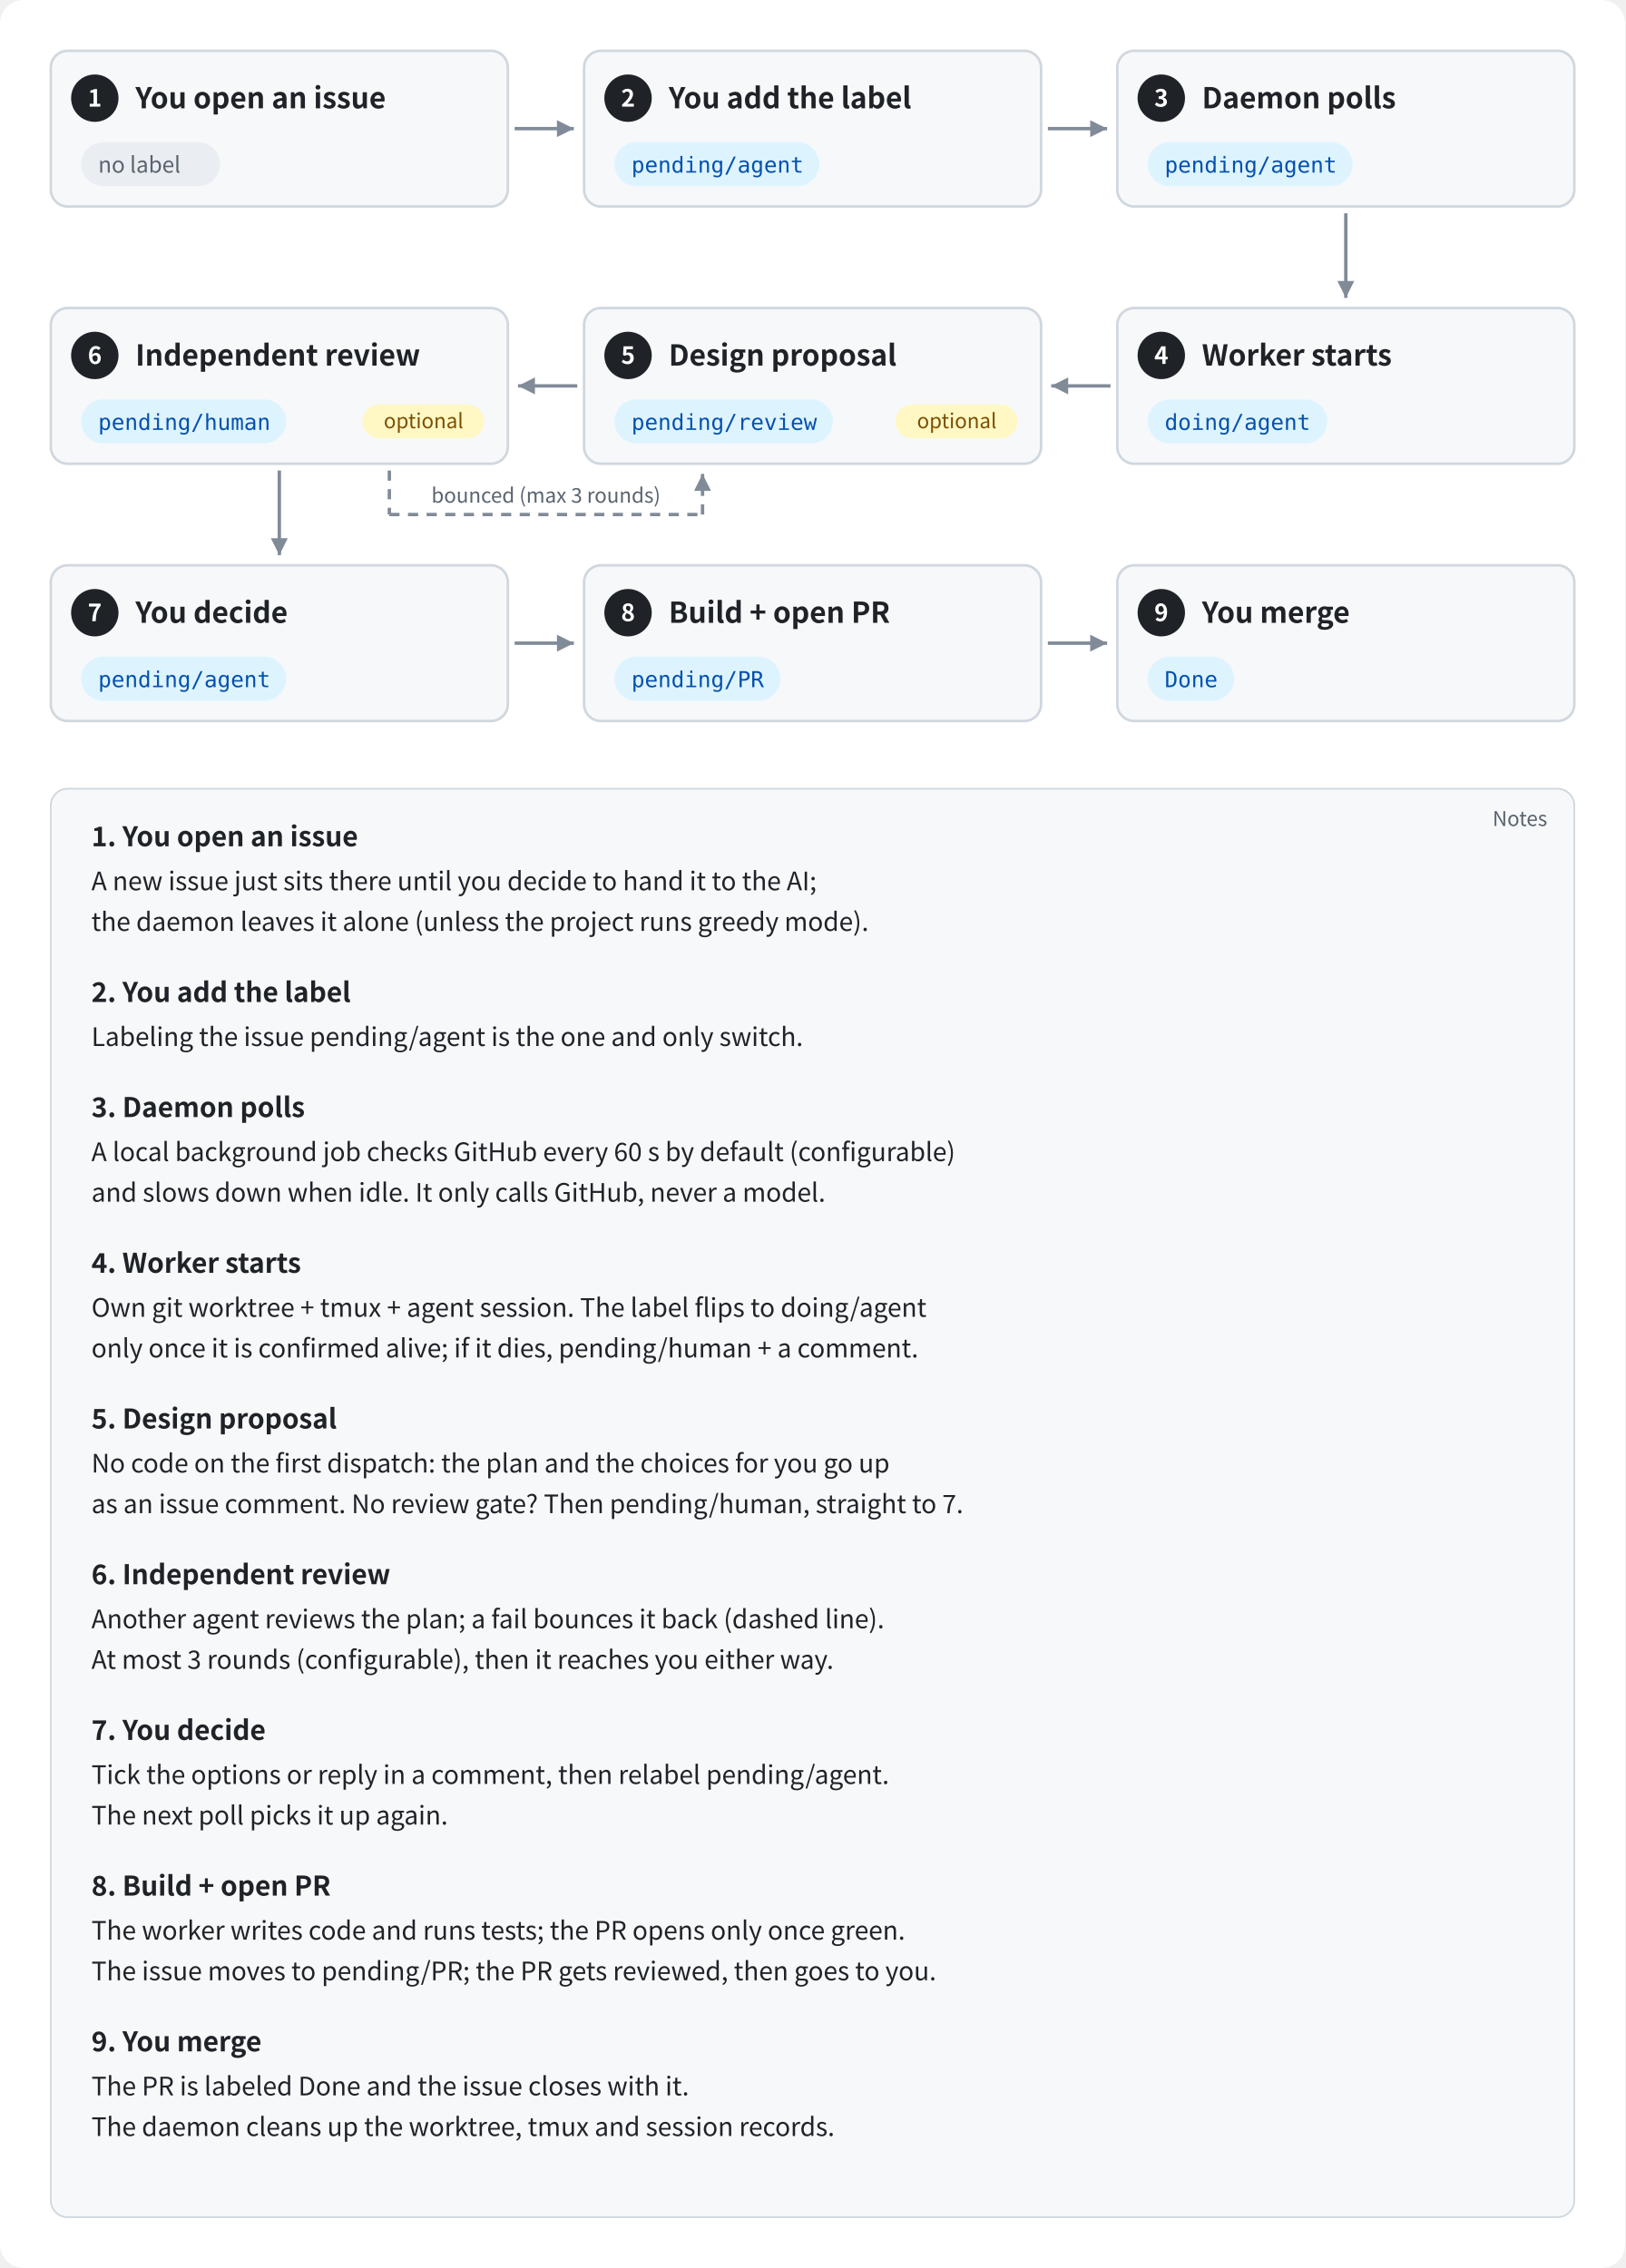
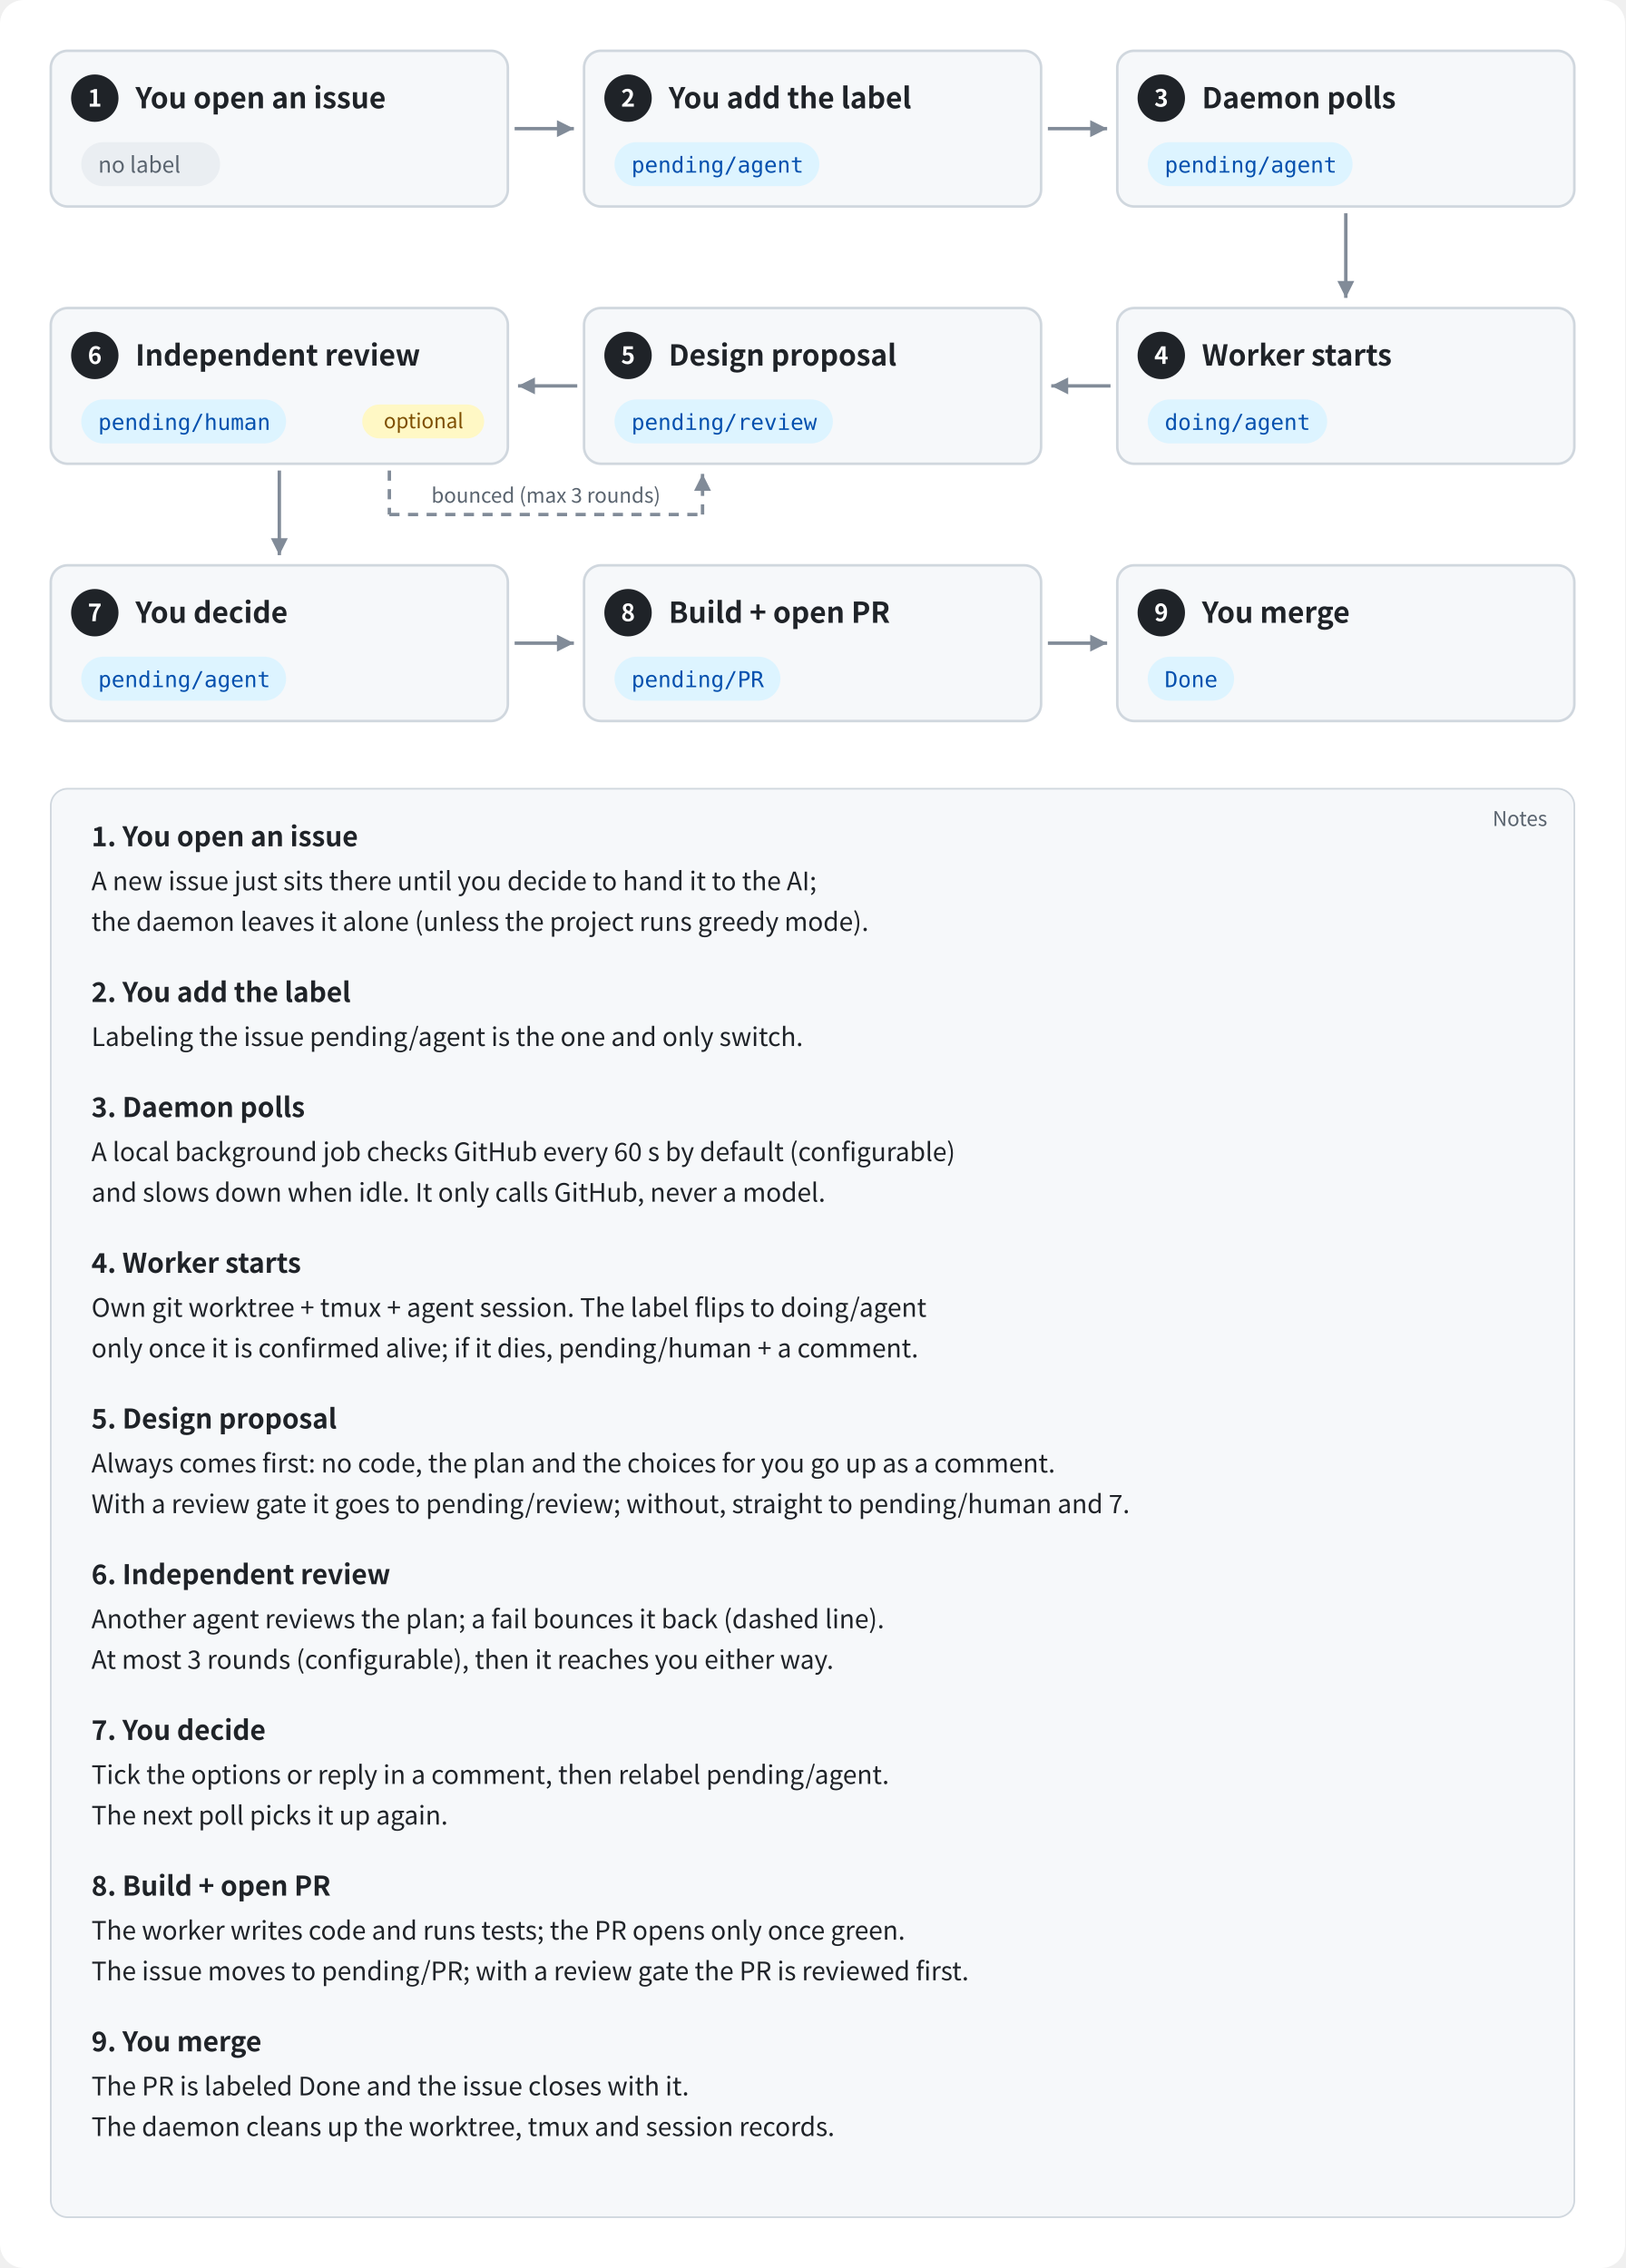
<svg xmlns="http://www.w3.org/2000/svg" width="960" height="1340" viewBox="0 0 960 1340" role="img">
  <style>text{font-family:-apple-system, BlinkMacSystemFont, "Segoe UI", "PingFang SC", "Hiragino Sans GB", "Noto Sans CJK SC", "Microsoft YaHei", Helvetica, Arial, sans-serif} text.m{font-family:ui-monospace, SFMono-Regular, Menlo, Consolas, monospace}</style>
  <rect x="0" y="0" width="960" height="1340" rx="14" fill="#ffffff" />
  <line x1="304" y1="76.0" x2="339" y2="76.0" stroke="#818b98" stroke-width="2" />
  <polygon points="339,76 329.0,81.0 329.0,71.0" fill="#818b98" />
  <line x1="619" y1="76.0" x2="654" y2="76.0" stroke="#818b98" stroke-width="2" />
  <polygon points="654,76 644.0,81.0 644.0,71.0" fill="#818b98" />
  <line x1="795.0" y1="126" x2="795.0" y2="176" stroke="#818b98" stroke-width="2" />
  <polygon points="795,176 790.0,166.0 800.0,166.0" fill="#818b98" />
  <line x1="656" y1="228.0" x2="621" y2="228.0" stroke="#818b98" stroke-width="2" />
  <polygon points="621,228 631.0,223.0 631.0,233.0" fill="#818b98" />
  <line x1="341" y1="228.0" x2="306" y2="228.0" stroke="#818b98" stroke-width="2" />
  <polygon points="306,228 316.0,223.0 316.0,233.0" fill="#818b98" />
  <line x1="165.0" y1="278" x2="165.0" y2="328" stroke="#818b98" stroke-width="2" />
  <polygon points="165,328 160.0,318.0 170.0,318.0" fill="#818b98" />
  <line x1="304" y1="380.0" x2="339" y2="380.0" stroke="#818b98" stroke-width="2" />
  <polygon points="339,380 329.0,385.0 329.0,375.0" fill="#818b98" />
  <line x1="619" y1="380.0" x2="654" y2="380.0" stroke="#818b98" stroke-width="2" />
  <polygon points="654,380 644.0,385.0 644.0,375.0" fill="#818b98" />
  <line x1="230" y1="278" x2="230" y2="304" stroke="#818b98" stroke-width="2" stroke-dasharray="6 5" />
  <line x1="230" y1="304" x2="415" y2="304" stroke="#818b98" stroke-width="2" stroke-dasharray="6 5" />
  <line x1="415" y1="304" x2="415" y2="280" stroke="#818b98" stroke-width="2" stroke-dasharray="6 5" />
  <polygon points="415,280 420.0,290.0 410.0,290.0" fill="#818b98" />
  <text x="322.5" y="297" font-size="12" font-weight="normal" fill="#59636e" text-anchor="middle">bounced (max 3 rounds)</text>
  <g class="card">
    <rect x="30" y="30" width="270" height="92" rx="10" fill="#f6f8fa" stroke="#d0d7de" stroke-width="1.5" />
    <circle cx="56" cy="58" r="14" fill="#1f2328" />
    <text x="56" y="63" font-size="14" font-weight="bold" fill="#ffffff" text-anchor="middle">1</text>
    <text x="80" y="64" font-size="17" font-weight="bold" fill="#1f2328" text-anchor="start">You open an issue</text>
    <rect x="48" y="84" width="82" height="26" rx="13" fill="#eaeef2" />
    <text x="58" y="102" font-size="13" font-weight="normal" fill="#59636e" text-anchor="start">no label</text>
  </g>
  <g class="card">
    <rect x="345" y="30" width="270" height="92" rx="10" fill="#f6f8fa" stroke="#d0d7de" stroke-width="1.5" />
    <circle cx="371" cy="58" r="14" fill="#1f2328" />
    <text x="371" y="63" font-size="14" font-weight="bold" fill="#ffffff" text-anchor="middle">2</text>
    <text x="395" y="64" font-size="17" font-weight="bold" fill="#1f2328" text-anchor="start">You add the label</text>
    <rect x="363" y="84" width="121" height="26" rx="13" fill="#ddf4ff" />
    <text class="m" x="373" y="102" font-size="13" font-weight="normal" fill="#0550ae" text-anchor="start">pending/agent</text>
  </g>
  <g class="card">
    <rect x="660" y="30" width="270" height="92" rx="10" fill="#f6f8fa" stroke="#d0d7de" stroke-width="1.5" />
    <circle cx="686" cy="58" r="14" fill="#1f2328" />
    <text x="686" y="63" font-size="14" font-weight="bold" fill="#ffffff" text-anchor="middle">3</text>
    <text x="710" y="64" font-size="17" font-weight="bold" fill="#1f2328" text-anchor="start">Daemon polls</text>
    <rect x="678" y="84" width="121" height="26" rx="13" fill="#ddf4ff" />
    <text class="m" x="688" y="102" font-size="13" font-weight="normal" fill="#0550ae" text-anchor="start">pending/agent</text>
  </g>
  <g class="card">
    <rect x="660" y="182" width="270" height="92" rx="10" fill="#f6f8fa" stroke="#d0d7de" stroke-width="1.5" />
    <circle cx="686" cy="210" r="14" fill="#1f2328" />
    <text x="686" y="215" font-size="14" font-weight="bold" fill="#ffffff" text-anchor="middle">4</text>
    <text x="710" y="216" font-size="17" font-weight="bold" fill="#1f2328" text-anchor="start">Worker starts</text>
    <rect x="678" y="236" width="106" height="26" rx="13" fill="#ddf4ff" />
    <text class="m" x="688" y="254" font-size="13" font-weight="normal" fill="#0550ae" text-anchor="start">doing/agent</text>
  </g>
  <g class="card">
    <rect x="345" y="182" width="270" height="92" rx="10" fill="#f6f8fa" stroke="#d0d7de" stroke-width="1.5" />
    <circle cx="371" cy="210" r="14" fill="#1f2328" />
    <text x="371" y="215" font-size="14" font-weight="bold" fill="#ffffff" text-anchor="middle">5</text>
    <text x="395" y="216" font-size="17" font-weight="bold" fill="#1f2328" text-anchor="start">Design proposal</text>
-     <rect x="529" y="239" width="72" height="20" rx="10" fill="#fff8c5" />
-     <text x="565.2" y="253" font-size="12" font-weight="normal" fill="#7d4e00" text-anchor="middle">optional</text>
    <rect x="363" y="236" width="129" height="26" rx="13" fill="#ddf4ff" />
    <text class="m" x="373" y="254" font-size="13" font-weight="normal" fill="#0550ae" text-anchor="start">pending/review</text>
  </g>
  <g class="card">
    <rect x="30" y="182" width="270" height="92" rx="10" fill="#f6f8fa" stroke="#d0d7de" stroke-width="1.5" />
    <circle cx="56" cy="210" r="14" fill="#1f2328" />
    <text x="56" y="215" font-size="14" font-weight="bold" fill="#ffffff" text-anchor="middle">6</text>
    <text x="80" y="216" font-size="17" font-weight="bold" fill="#1f2328" text-anchor="start">Independent review</text>
    <rect x="214" y="239" width="72" height="20" rx="10" fill="#fff8c5" />
    <text x="250.2" y="253" font-size="12" font-weight="normal" fill="#7d4e00" text-anchor="middle">optional</text>
    <rect x="48" y="236" width="121" height="26" rx="13" fill="#ddf4ff" />
    <text class="m" x="58" y="254" font-size="13" font-weight="normal" fill="#0550ae" text-anchor="start">pending/human</text>
  </g>
  <g class="card">
    <rect x="30" y="334" width="270" height="92" rx="10" fill="#f6f8fa" stroke="#d0d7de" stroke-width="1.5" />
    <circle cx="56" cy="362" r="14" fill="#1f2328" />
    <text x="56" y="367" font-size="14" font-weight="bold" fill="#ffffff" text-anchor="middle">7</text>
    <text x="80" y="368" font-size="17" font-weight="bold" fill="#1f2328" text-anchor="start">You decide</text>
    <rect x="48" y="388" width="121" height="26" rx="13" fill="#ddf4ff" />
    <text class="m" x="58" y="406" font-size="13" font-weight="normal" fill="#0550ae" text-anchor="start">pending/agent</text>
  </g>
  <g class="card">
    <rect x="345" y="334" width="270" height="92" rx="10" fill="#f6f8fa" stroke="#d0d7de" stroke-width="1.5" />
    <circle cx="371" cy="362" r="14" fill="#1f2328" />
    <text x="371" y="367" font-size="14" font-weight="bold" fill="#ffffff" text-anchor="middle">8</text>
    <text x="395" y="368" font-size="17" font-weight="bold" fill="#1f2328" text-anchor="start">Build + open PR</text>
    <rect x="363" y="388" width="98" height="26" rx="13" fill="#ddf4ff" />
    <text class="m" x="373" y="406" font-size="13" font-weight="normal" fill="#0550ae" text-anchor="start">pending/PR</text>
  </g>
  <g class="card">
    <rect x="660" y="334" width="270" height="92" rx="10" fill="#f6f8fa" stroke="#d0d7de" stroke-width="1.5" />
    <circle cx="686" cy="362" r="14" fill="#1f2328" />
    <text x="686" y="367" font-size="14" font-weight="bold" fill="#ffffff" text-anchor="middle">9</text>
    <text x="710" y="368" font-size="17" font-weight="bold" fill="#1f2328" text-anchor="start">You merge</text>
    <rect x="678" y="388" width="51" height="26" rx="13" fill="#ddf4ff" />
    <text class="m" x="688" y="406" font-size="13" font-weight="normal" fill="#0550ae" text-anchor="start">Done</text>
  </g>
  <rect x="30" y="466" width="900" height="844" rx="10" fill="#f6f8fa" stroke="#d0d7de" stroke-width="1" />
  <text x="914" y="488" font-size="12" font-weight="normal" fill="#59636e" text-anchor="end">Notes</text>
  <g class="cap">
    <text x="54" y="500" font-size="16" font-weight="bold" fill="#1f2328" text-anchor="start">1. You open an issue</text>
    <text x="54" y="526" font-size="15" font-weight="normal" fill="#1f2328" text-anchor="start">A new issue just sits there until you decide to hand it to the AI;</text>
    <text x="54" y="550" font-size="15" font-weight="normal" fill="#1f2328" text-anchor="start">the daemon leaves it alone (unless the project runs greedy mode).</text>
  </g>
  <g class="cap">
    <text x="54" y="592" font-size="16" font-weight="bold" fill="#1f2328" text-anchor="start">2. You add the label</text>
    <text x="54" y="618" font-size="15" font-weight="normal" fill="#1f2328" text-anchor="start">Labeling the issue pending/agent is the one and only switch.</text>
  </g>
  <g class="cap">
    <text x="54" y="660" font-size="16" font-weight="bold" fill="#1f2328" text-anchor="start">3. Daemon polls</text>
    <text x="54" y="686" font-size="15" font-weight="normal" fill="#1f2328" text-anchor="start">A local background job checks GitHub every 60 s by default (configurable)</text>
    <text x="54" y="710" font-size="15" font-weight="normal" fill="#1f2328" text-anchor="start">and slows down when idle. It only calls GitHub, never a model.</text>
  </g>
  <g class="cap">
    <text x="54" y="752" font-size="16" font-weight="bold" fill="#1f2328" text-anchor="start">4. Worker starts</text>
    <text x="54" y="778" font-size="15" font-weight="normal" fill="#1f2328" text-anchor="start">Own git worktree + tmux + agent session. The label flips to doing/agent</text>
    <text x="54" y="802" font-size="15" font-weight="normal" fill="#1f2328" text-anchor="start">only once it is confirmed alive; if it dies, pending/human + a comment.</text>
  </g>
  <g class="cap">
    <text x="54" y="844" font-size="16" font-weight="bold" fill="#1f2328" text-anchor="start">5. Design proposal</text>
-     <text x="54" y="870" font-size="15" font-weight="normal" fill="#1f2328" text-anchor="start">No code on the first dispatch: the plan and the choices for you go up</text>
-     <text x="54" y="894" font-size="15" font-weight="normal" fill="#1f2328" text-anchor="start">as an issue comment. No review gate? Then pending/human, straight to 7.</text>
+     <text x="54" y="870" font-size="15" font-weight="normal" fill="#1f2328" text-anchor="start">Always comes first: no code, the plan and the choices for you go up as a comment.</text>
+     <text x="54" y="894" font-size="15" font-weight="normal" fill="#1f2328" text-anchor="start">With a review gate it goes to pending/review; without, straight to pending/human and 7.</text>
  </g>
  <g class="cap">
    <text x="54" y="936" font-size="16" font-weight="bold" fill="#1f2328" text-anchor="start">6. Independent review</text>
    <text x="54" y="962" font-size="15" font-weight="normal" fill="#1f2328" text-anchor="start">Another agent reviews the plan; a fail bounces it back (dashed line).</text>
    <text x="54" y="986" font-size="15" font-weight="normal" fill="#1f2328" text-anchor="start">At most 3 rounds (configurable), then it reaches you either way.</text>
  </g>
  <g class="cap">
    <text x="54" y="1028" font-size="16" font-weight="bold" fill="#1f2328" text-anchor="start">7. You decide</text>
    <text x="54" y="1054" font-size="15" font-weight="normal" fill="#1f2328" text-anchor="start">Tick the options or reply in a comment, then relabel pending/agent.</text>
    <text x="54" y="1078" font-size="15" font-weight="normal" fill="#1f2328" text-anchor="start">The next poll picks it up again.</text>
  </g>
  <g class="cap">
    <text x="54" y="1120" font-size="16" font-weight="bold" fill="#1f2328" text-anchor="start">8. Build + open PR</text>
    <text x="54" y="1146" font-size="15" font-weight="normal" fill="#1f2328" text-anchor="start">The worker writes code and runs tests; the PR opens only once green.</text>
-     <text x="54" y="1170" font-size="15" font-weight="normal" fill="#1f2328" text-anchor="start">The issue moves to pending/PR; the PR gets reviewed, then goes to you.</text>
+     <text x="54" y="1170" font-size="15" font-weight="normal" fill="#1f2328" text-anchor="start">The issue moves to pending/PR; with a review gate the PR is reviewed first.</text>
  </g>
  <g class="cap">
    <text x="54" y="1212" font-size="16" font-weight="bold" fill="#1f2328" text-anchor="start">9. You merge</text>
    <text x="54" y="1238" font-size="15" font-weight="normal" fill="#1f2328" text-anchor="start">The PR is labeled Done and the issue closes with it.</text>
    <text x="54" y="1262" font-size="15" font-weight="normal" fill="#1f2328" text-anchor="start">The daemon cleans up the worktree, tmux and session records.</text>
  </g>
</svg>
